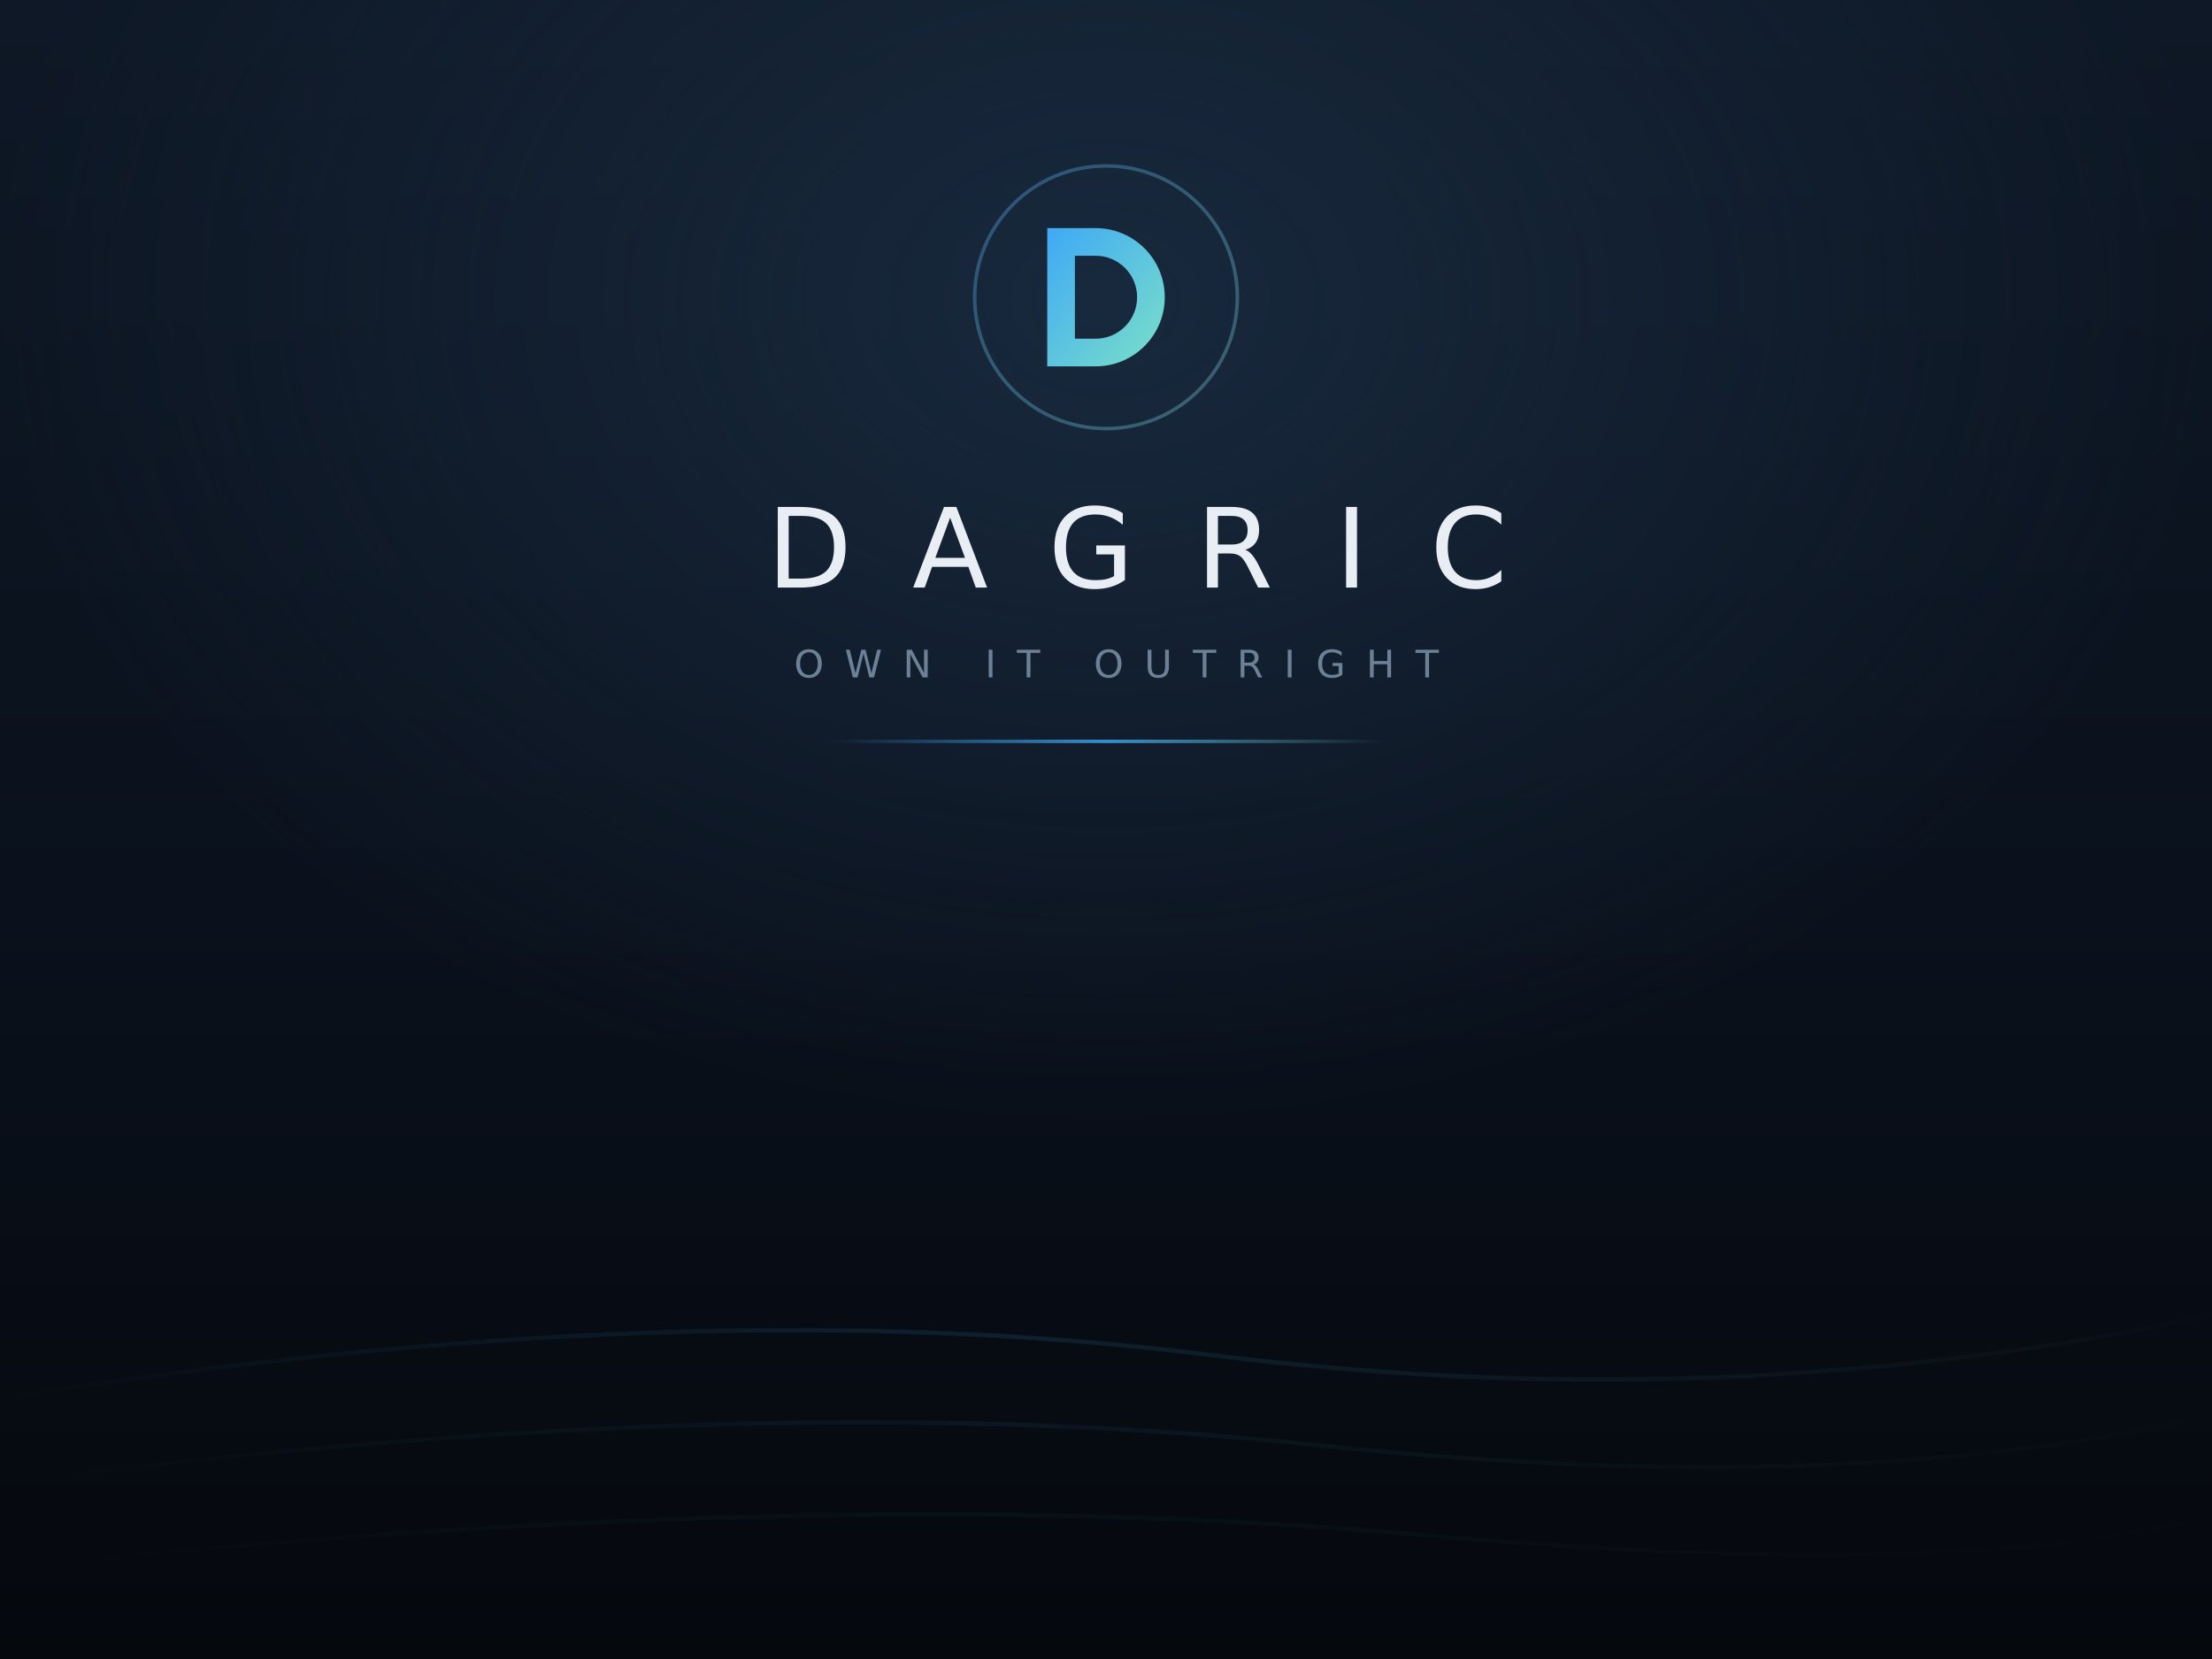
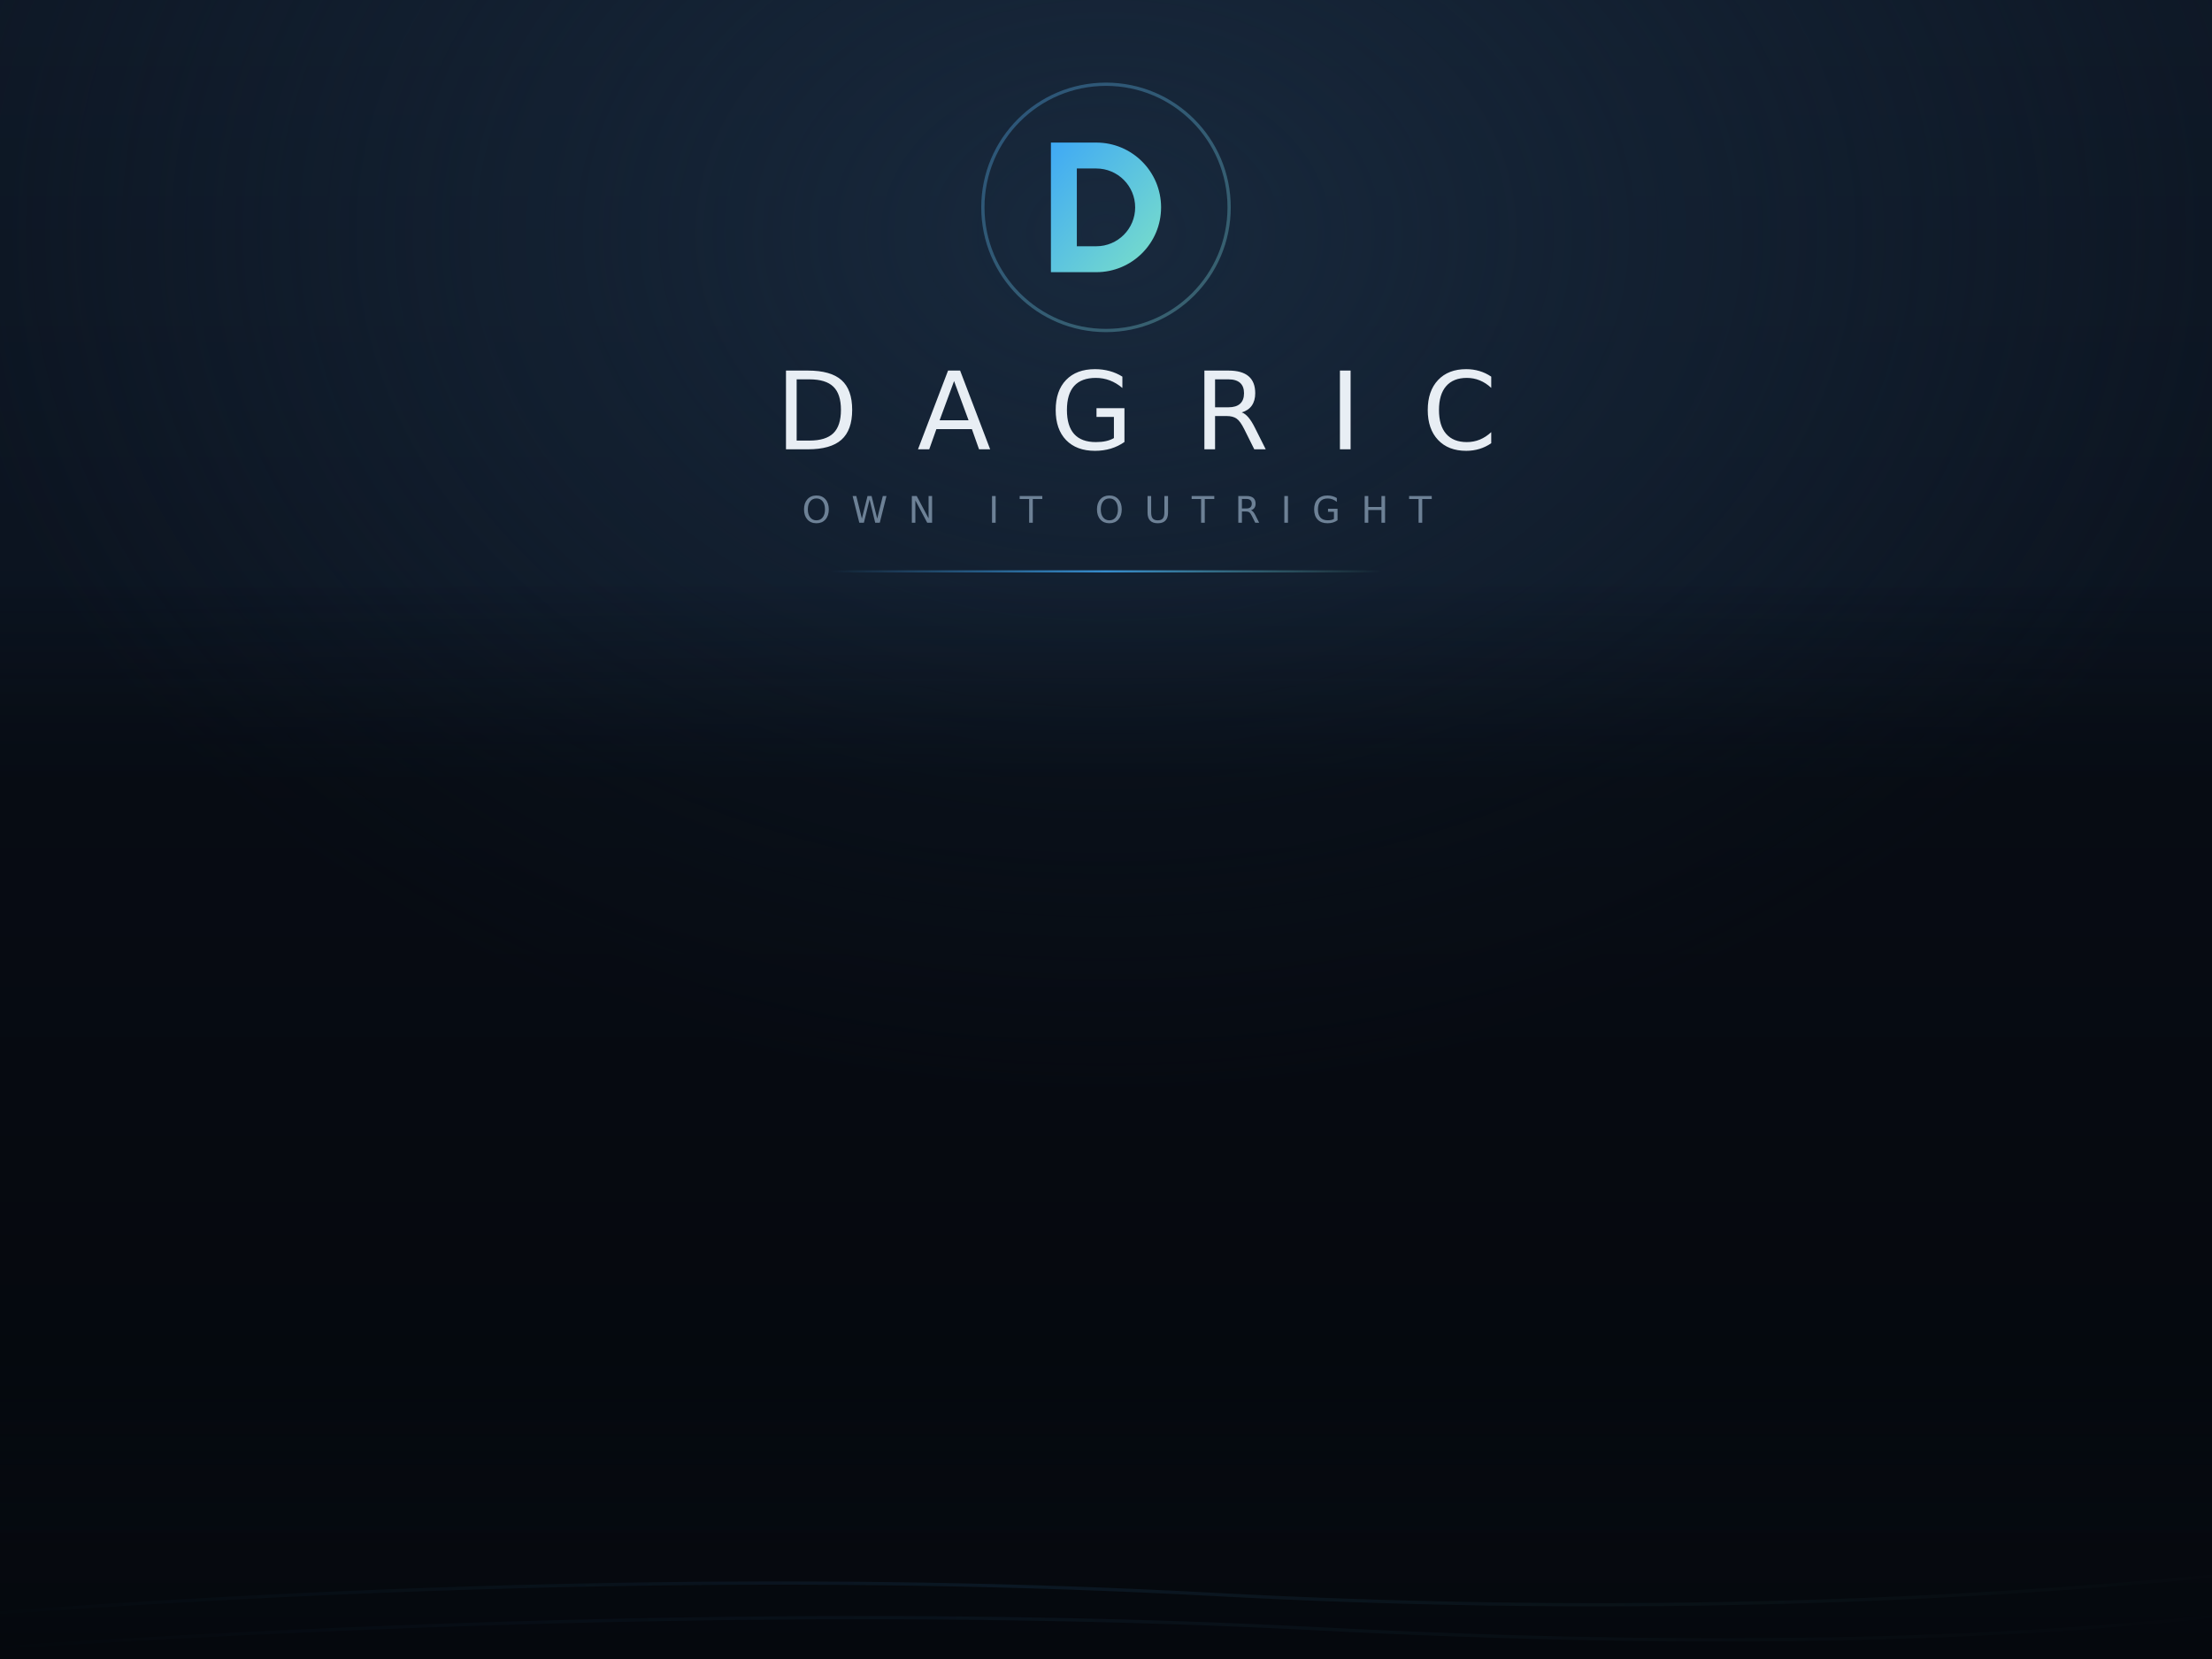
- <svg xmlns="http://www.w3.org/2000/svg" width="640" height="480" viewBox="0 0 640 480">
+ <svg xmlns="http://www.w3.org/2000/svg" width="1024" height="768" viewBox="0 0 1024 768">
  <defs>
    <linearGradient id="bg" x1="0" y1="0" x2="0" y2="1">
      <stop offset="0%" stop-color="#0e1826" />
      <stop offset="55%" stop-color="#0a111c" />
      <stop offset="100%" stop-color="#05080d" />
    </linearGradient>
-     <radialGradient id="glow" cx="50%" cy="18%" r="50%">
+     <radialGradient id="glow" cx="50%" cy="14%" r="52%">
      <stop offset="0%" stop-color="#18293d" />
      <stop offset="100%" stop-color="#18293d" stop-opacity="0" />
    </radialGradient>
    <linearGradient id="mark" x1="0" y1="0" x2="1" y2="1">
      <stop offset="0%" stop-color="#3fa9f5" />
      <stop offset="100%" stop-color="#7be0c8" />
    </linearGradient>
    <linearGradient id="hair" x1="0" y1="0" x2="1" y2="0">
      <stop offset="0%" stop-color="#3fa9f5" stop-opacity="0" />
      <stop offset="50%" stop-color="#3fa9f5" stop-opacity="0.8" />
      <stop offset="100%" stop-color="#7be0c8" stop-opacity="0" />
    </linearGradient>
    <linearGradient id="contour" x1="0" y1="0" x2="1" y2="0">
      <stop offset="0%" stop-color="#3fa9f5" stop-opacity="0" />
      <stop offset="45%" stop-color="#3fa9f5" stop-opacity="0.6" />
      <stop offset="100%" stop-color="#7be0c8" stop-opacity="0" />
    </linearGradient>
+     <linearGradient id="band" x1="0" y1="0" x2="0" y2="1">
+       <stop offset="0%" stop-color="#03060a" stop-opacity="0" />
+       <stop offset="20%" stop-color="#03060a" stop-opacity="0.5" />
+       <stop offset="80%" stop-color="#03060a" stop-opacity="0.5" />
+       <stop offset="100%" stop-color="#03060a" stop-opacity="0" />
+     </linearGradient>
  </defs>
-   <rect width="640" height="480" fill="url(#bg)" />
-   <rect width="640" height="480" fill="url(#glow)" />
-   <g transform="translate(320,86)">
+   <rect width="1024" height="768" fill="url(#bg)" />
+   <rect width="1024" height="768" fill="url(#glow)" />
+   <g transform="translate(512,96) scale(1.5)">
    <circle r="38" fill="none" stroke="#243850" stroke-width="1" />
    <circle r="38" fill="none" stroke="url(#mark)" stroke-width="1" opacity="0.25" />
    <path transform="translate(-3,0)" d="M -14 -20 H 0 A 20 20 0 0 1 0 20 H -14 Z M -6 -12 H 0 A 12 12 0 0 1 0 12 H -6 Z" fill="url(#mark)" fill-rule="evenodd" />
  </g>
  <g font-family="DejaVu Sans" text-anchor="middle">
-     <text x="329" y="170" font-size="32" letter-spacing="18" fill="#e8eef4">DAGRIC</text>
-     <text x="323" y="196" font-size="11" letter-spacing="6" fill="#6d8196">OWN IT OUTRIGHT</text>
+     <text x="526" y="208" font-size="50" letter-spacing="28" fill="#e8eef4">DAGRIC</text>
+     <text x="517" y="242" font-size="17" letter-spacing="9.5" fill="#6d8196">OWN IT OUTRIGHT</text>
  </g>
-   <rect x="240" y="214" width="160" height="1" fill="url(#hair)" />
-   <g stroke="url(#contour)" fill="none" stroke-width="1.25">
-     <path d="M -20 408 Q 190 372 350 392 T 660 376" opacity="0.20" />
-     <path d="M -20 432 Q 210 400 380 418 T 660 404" opacity="0.12" />
-     <path d="M -20 456 Q 230 428 410 444 T 660 432" opacity="0.07" />
+   <rect x="384" y="264" width="256" height="1" fill="url(#hair)" />
+   <rect x="0" y="268" width="1024" height="456" fill="url(#band)" />
+   <g stroke="url(#contour)" fill="none" stroke-width="1.5">
+     <path d="M -20 748 Q 300 724 560 738 T 1060 726" opacity="0.16" />
+     <path d="M -20 764 Q 340 740 610 754 T 1060 744" opacity="0.10" />
  </g>
</svg>
